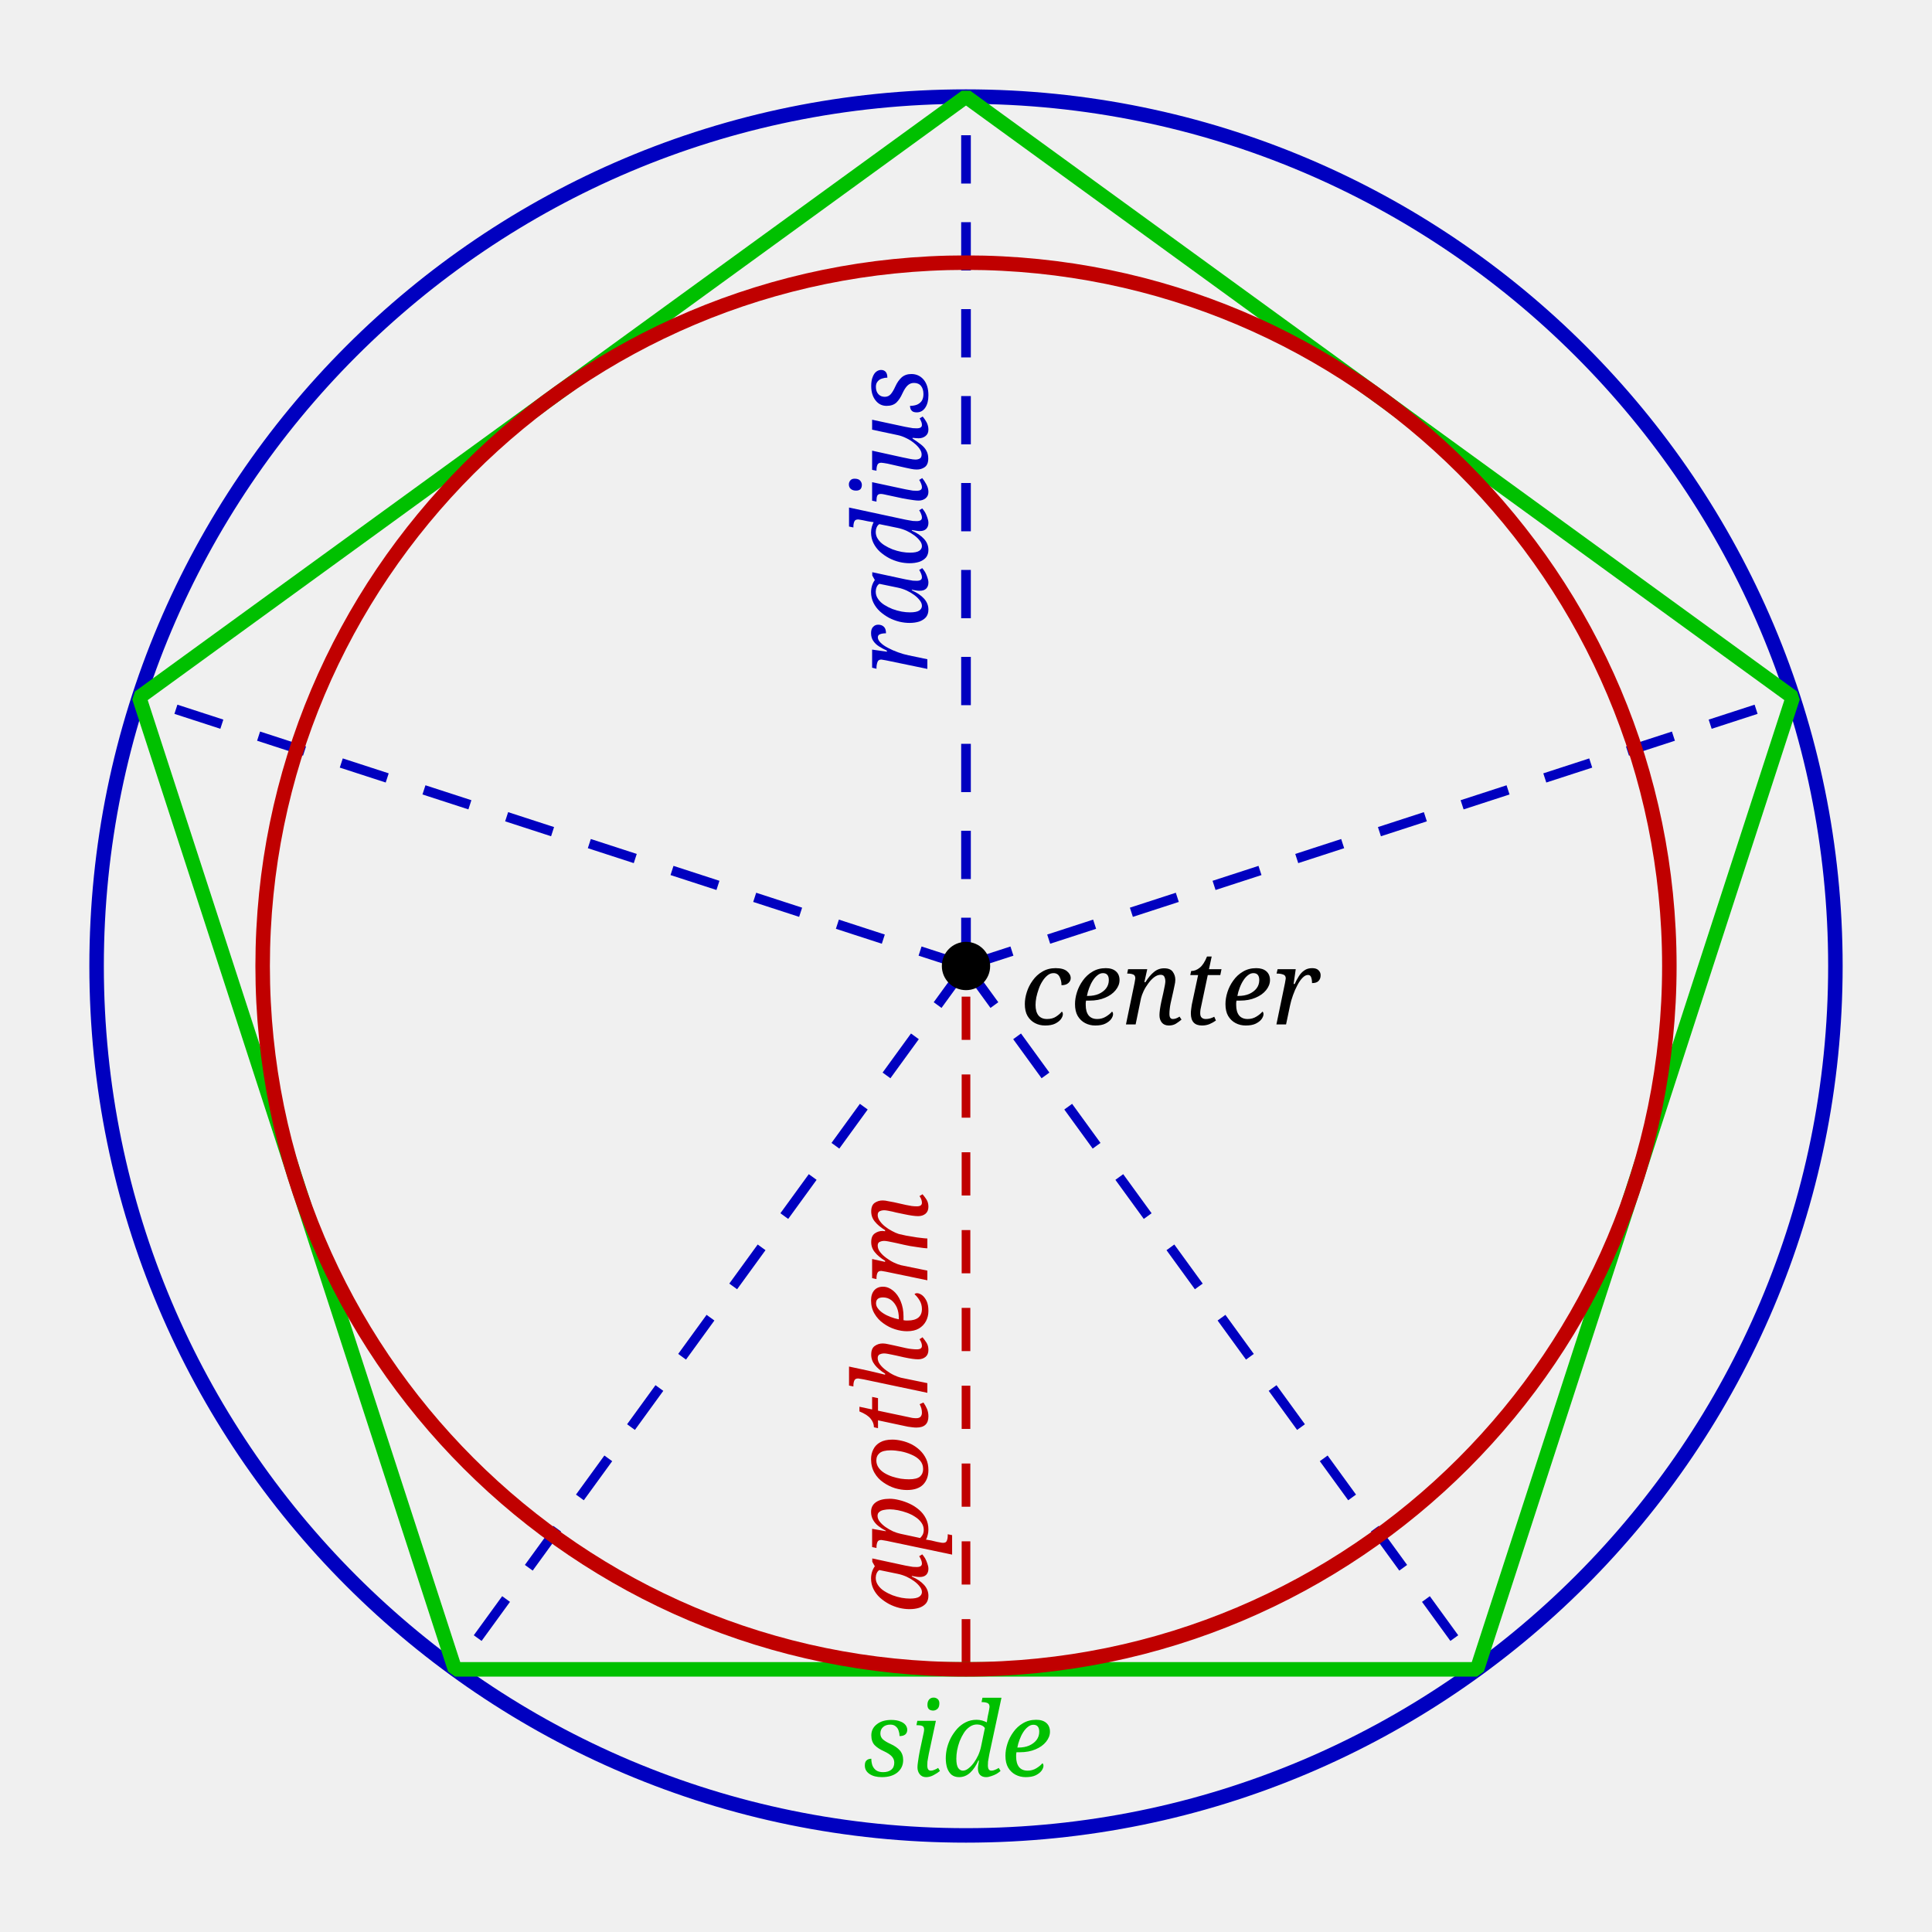
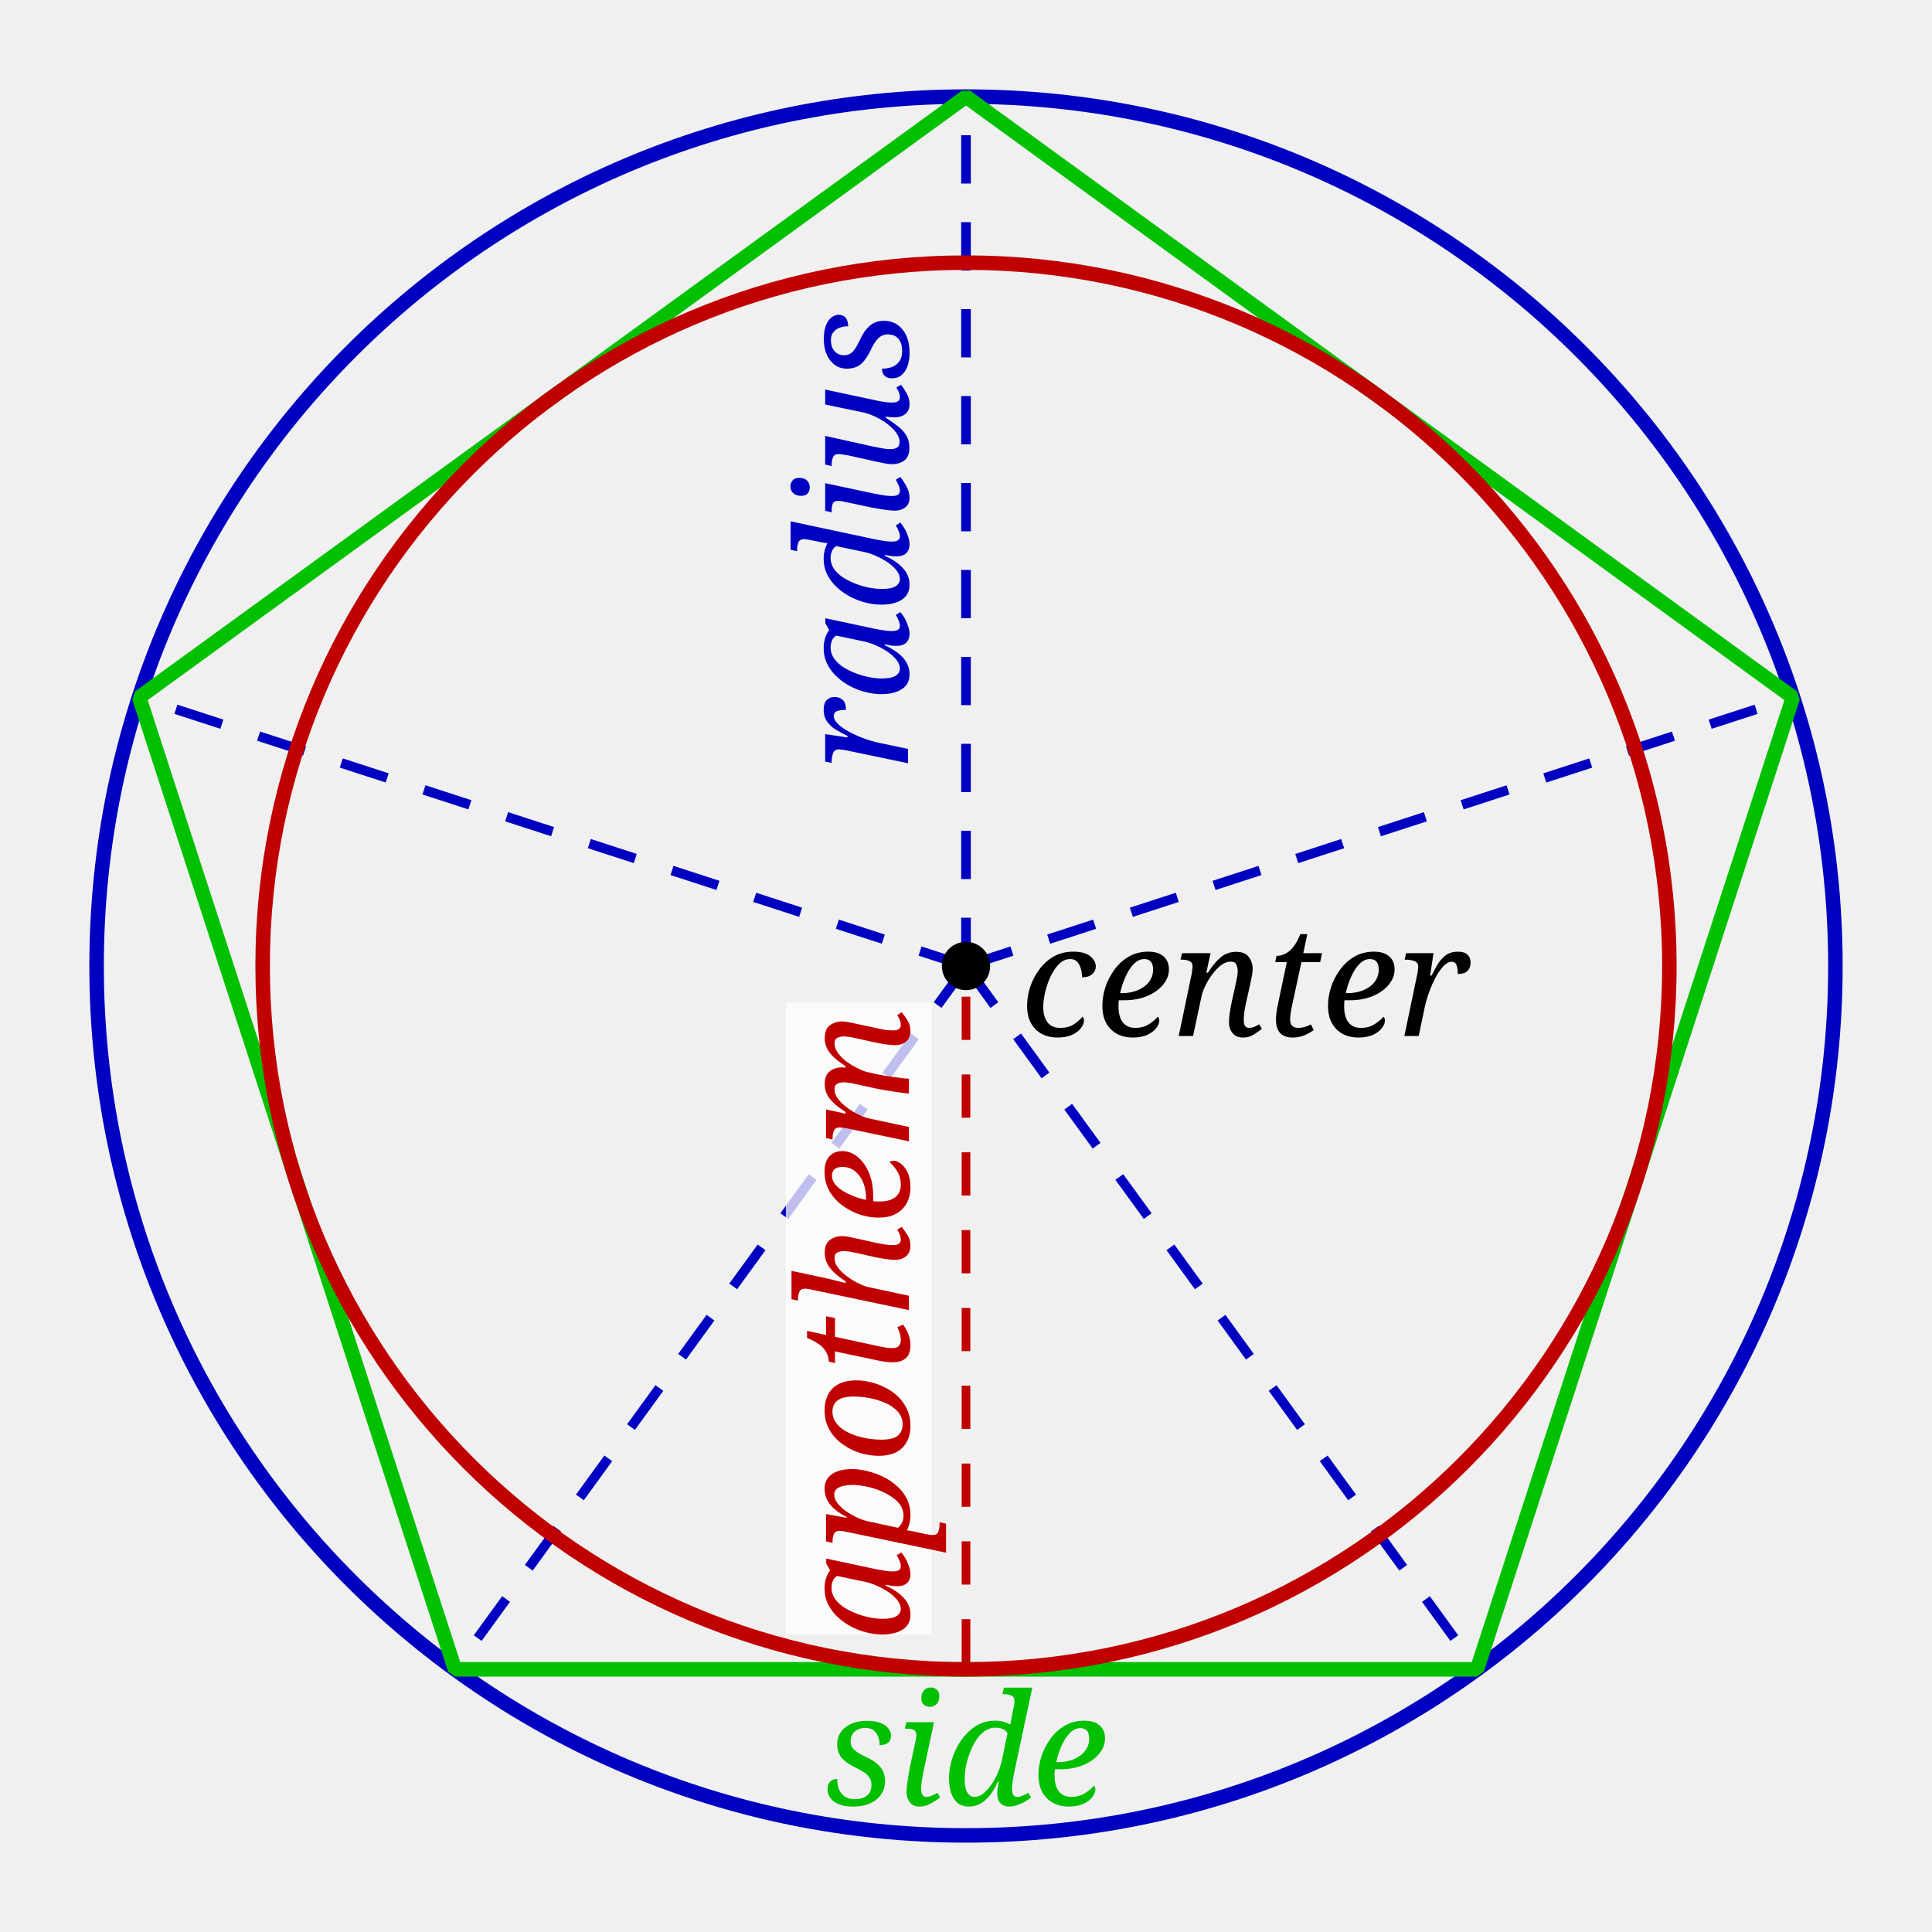
- <svg xmlns="http://www.w3.org/2000/svg" viewBox="0 0 200 200" version="1.1" id="svg24">
-   <line x1="100" y1="100" x2="100" y2="10" id="line2" style="fill:none;stroke:#0000c0;stroke-width:1;stroke-dasharray:5, 4;fill-opacity:1;stroke-opacity:1" />
-   <line x1="100" y1="172.087" x2="100" y2="100" id="line2-6" style="fill:#000000;stroke:#c00000;stroke-width:0.895;stroke-dasharray:4.475, 3.58;fill-opacity:1;stroke-opacity:1" />
-   <line x1="100" y1="100" x2="185.595" y2="72.188" id="line4" style="fill:none;stroke:#0000c0;stroke-width:1;stroke-dasharray:5, 4;stroke-opacity:1" />
-   <line x1="100" y1="100" x2="152.9" y2="172.811" id="line6" style="fill:none;stroke:#0000c0;stroke-width:1;stroke-dasharray:5, 4;stroke-opacity:1" />
-   <line x1="100" y1="100" x2="47.099" y2="172.811" id="line8" style="fill:none;stroke:#0000c0;stroke-width:1;stroke-dasharray:5, 4;stroke-opacity:1" />
-   <line x1="100" y1="100" x2="14.409" y2="72.188" id="line10" style="fill:none;stroke:#0000c0;stroke-width:1;stroke-dasharray:5, 4;stroke-opacity:1" />
-   <circle cx="100" cy="100" r="90" fill="none" stroke="#0000c0" stroke-width="1.5" id="circle14" />
-   <polygon style="fill: none; stroke: #00c000; stroke-linejoin: bevel; stroke-width: 1.5" points="100, 10 185.595, 72.189 152.9, 172.811 47.099, 172.811 14.409, 72.189" id="polygon16" />
-   <circle cx="100" cy="100" r="72.811" fill="none" stroke="#c00000" stroke-width="1.5" id="circle18" />
-   <circle cx="100" cy="100" r="2.5" fill="black" stroke="none" id="circle20" />
-   <text x="105.636" y="106.053" font-family="Serif" font-size="17" fill="black" id="text22" style="font-style:italic;font-variant:normal;font-weight:normal;font-stretch:normal;font-size:10.667px;font-family:Serif;-inkscape-font-specification:'Serif, Normal';font-variant-ligatures:normal;font-variant-caps:normal;font-variant-numeric:normal;font-variant-east-asian:normal;fill:#000000">center</text>
-   <text x="-69.713" y="96" font-family="Serif" font-size="17px" fill="#000000" id="text22-7" style="font-style:italic;font-variant:normal;font-weight:normal;font-stretch:normal;font-size:10.667px;font-family:Serif;-inkscape-font-specification:'Serif, Normal';font-variant-ligatures:normal;font-variant-caps:normal;font-variant-numeric:normal;font-variant-east-asian:normal;fill:#0000c0;fill-opacity:1" transform="rotate(-90)">radius</text>
-   <text x="-167.03" y="96" font-family="Serif" font-size="17px" fill="#000000" id="text22-5" transform="rotate(-90)" style="font-style:italic;font-variant:normal;font-weight:normal;font-stretch:normal;font-size:10.667px;font-family:Serif;-inkscape-font-specification:'Serif, Normal';font-variant-ligatures:normal;font-variant-caps:normal;font-variant-numeric:normal;font-variant-east-asian:normal;fill:#c00000;fill-opacity:1;stroke:none">
-     <tspan style="fill:#c00000;fill-opacity:1;stroke:none;stroke-opacity:1" id="tspan41969">apothem</tspan>
+ <svg xmlns="http://www.w3.org/2000/svg" version="1.1" viewBox="0 0 200 200">
+   <line x1="100" x2="100" y1="100" y2="10" fill="none" stroke="#0000c0" stroke-dasharray="5, 4" />
+   <line x1="100" x2="100" y1="172.09" y2="100" stroke="#c00000" stroke-dasharray="4.475, 3.58" stroke-width=".895" />
+   <g fill="none">
+     <g stroke="#0000c0">
+       <g stroke-dasharray="5, 4">
+         <line x1="100" x2="185.6" y1="100" y2="72.188" />
+         <line x1="100" x2="152.9" y1="100" y2="172.81" />
+         <line x1="100" x2="47.099" y1="100" y2="172.81" />
+         <line x1="100" x2="14.409" y1="100" y2="72.188" />
+       </g>
+       <circle cx="100" cy="100" r="90" stroke-width="1.5" />
+     </g>
+     <polygon points="100 10 185.6 72.188 152.9 172.81 47.099 172.81 14.409 72.188" stroke="#00c000" stroke-linejoin="bevel" stroke-width="1.5" />
+     <circle cx="100" cy="100" r="72.812" stroke="#c00000" stroke-width="1.5" />
+   </g>
+   <circle cx="100" cy="100" r="2.5" />
+   <text x="105.636" y="107.253" fill="#000000" font-family="Serif" font-size="16px" font-style="italic" style="font-variant-caps:normal;font-variant-east-asian:normal;font-variant-ligatures:normal;font-variant-numeric:normal">center</text>
+   <text transform="rotate(-90)" x="-79.713" y="94" fill="#0000c0" font-family="Serif" font-size="16px" font-style="italic" style="font-variant-caps:normal;font-variant-east-asian:normal;font-variant-ligatures:normal;font-variant-numeric:normal">radius</text>
+   <rect x="81.352" y="103.78" width="15.073" height="65.442" fill="#fff" fill-opacity=".748" />
+   <text transform="rotate(-90)" x="-169.891" y="94.093" fill="#c00000" font-family="Serif" font-size="16px" font-style="italic" style="font-variant-caps:normal;font-variant-east-asian:normal;font-variant-ligatures:normal;font-variant-numeric:normal">
+     <tspan fill="#c00000" font-size="16px">apothem</tspan>
  </text>
-   <text x="89.263" y="183.859" font-family="Serif" font-size="17px" fill="#000000" id="text22-5-7" style="font-style:italic;font-variant:normal;font-weight:normal;font-stretch:normal;font-size:10.667px;font-family:Serif;-inkscape-font-specification:'Serif, Normal';font-variant-ligatures:normal;font-variant-caps:normal;font-variant-numeric:normal;font-variant-east-asian:normal;fill:#00c000;fill-opacity:1">side</text>
+   <text x="85.263" y="186.859" fill="#00c000" font-family="Serif" font-size="16px" font-style="italic" style="font-variant-caps:normal;font-variant-east-asian:normal;font-variant-ligatures:normal;font-variant-numeric:normal">side</text>
</svg>
